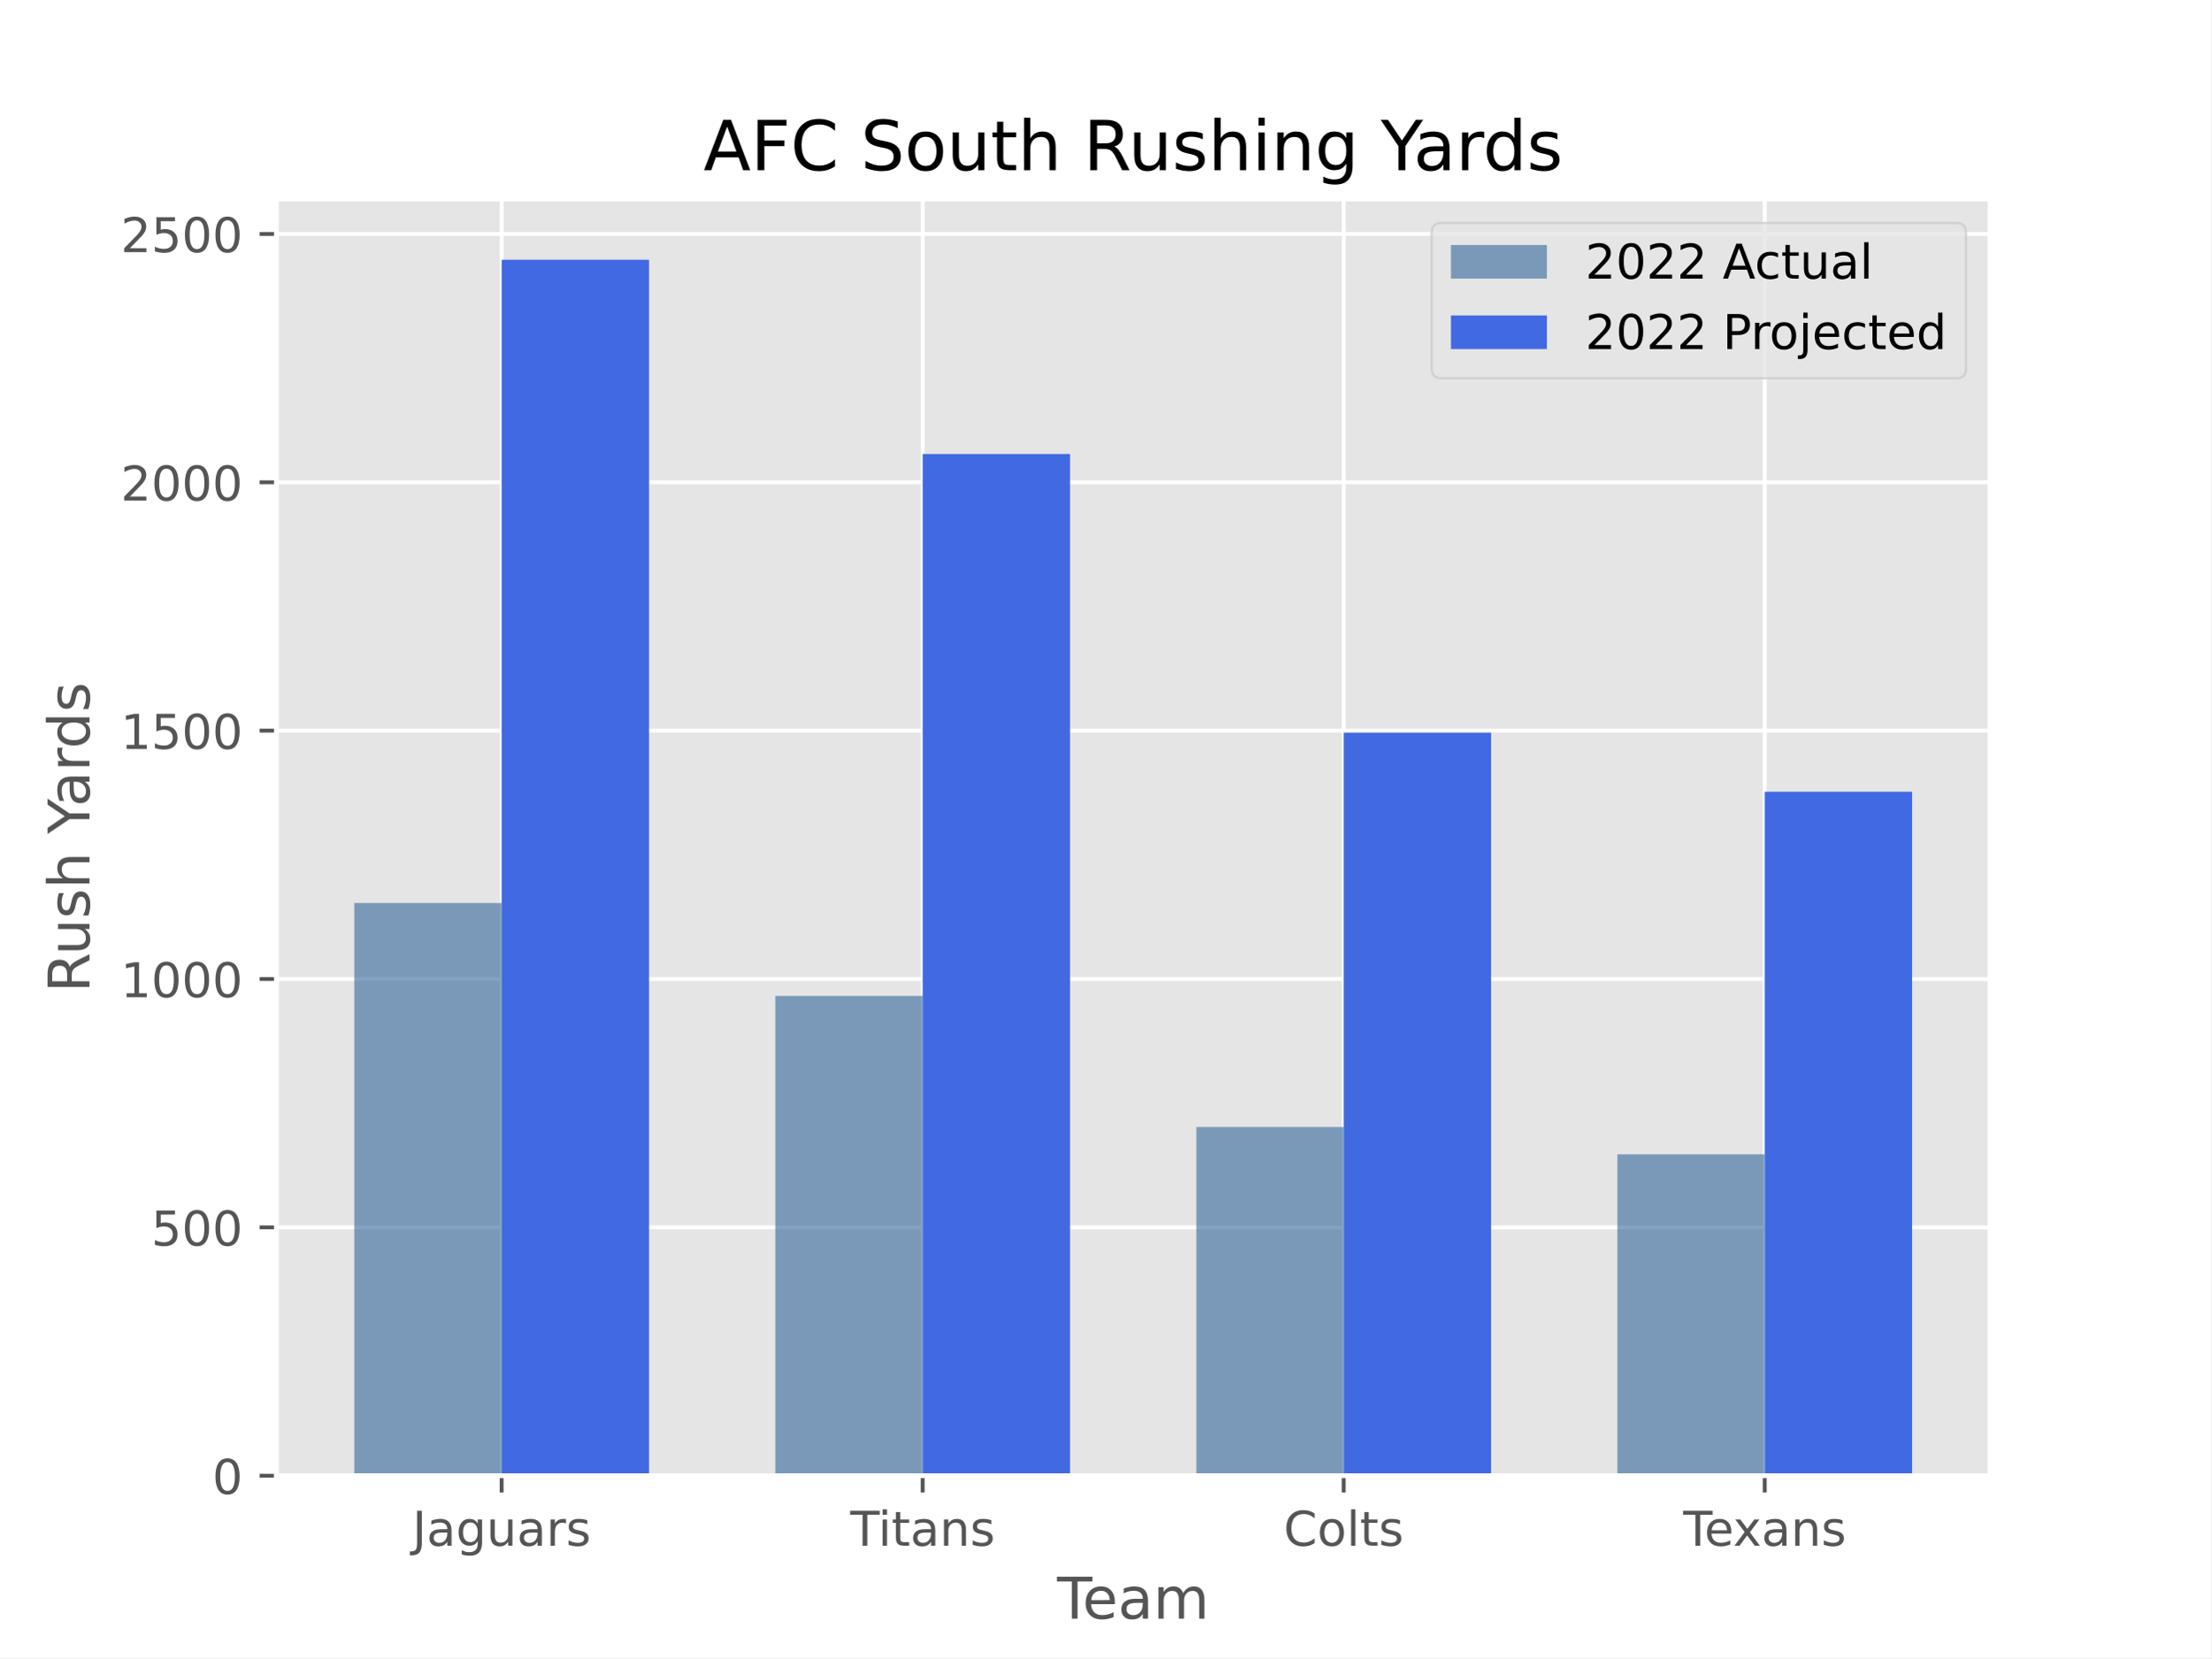
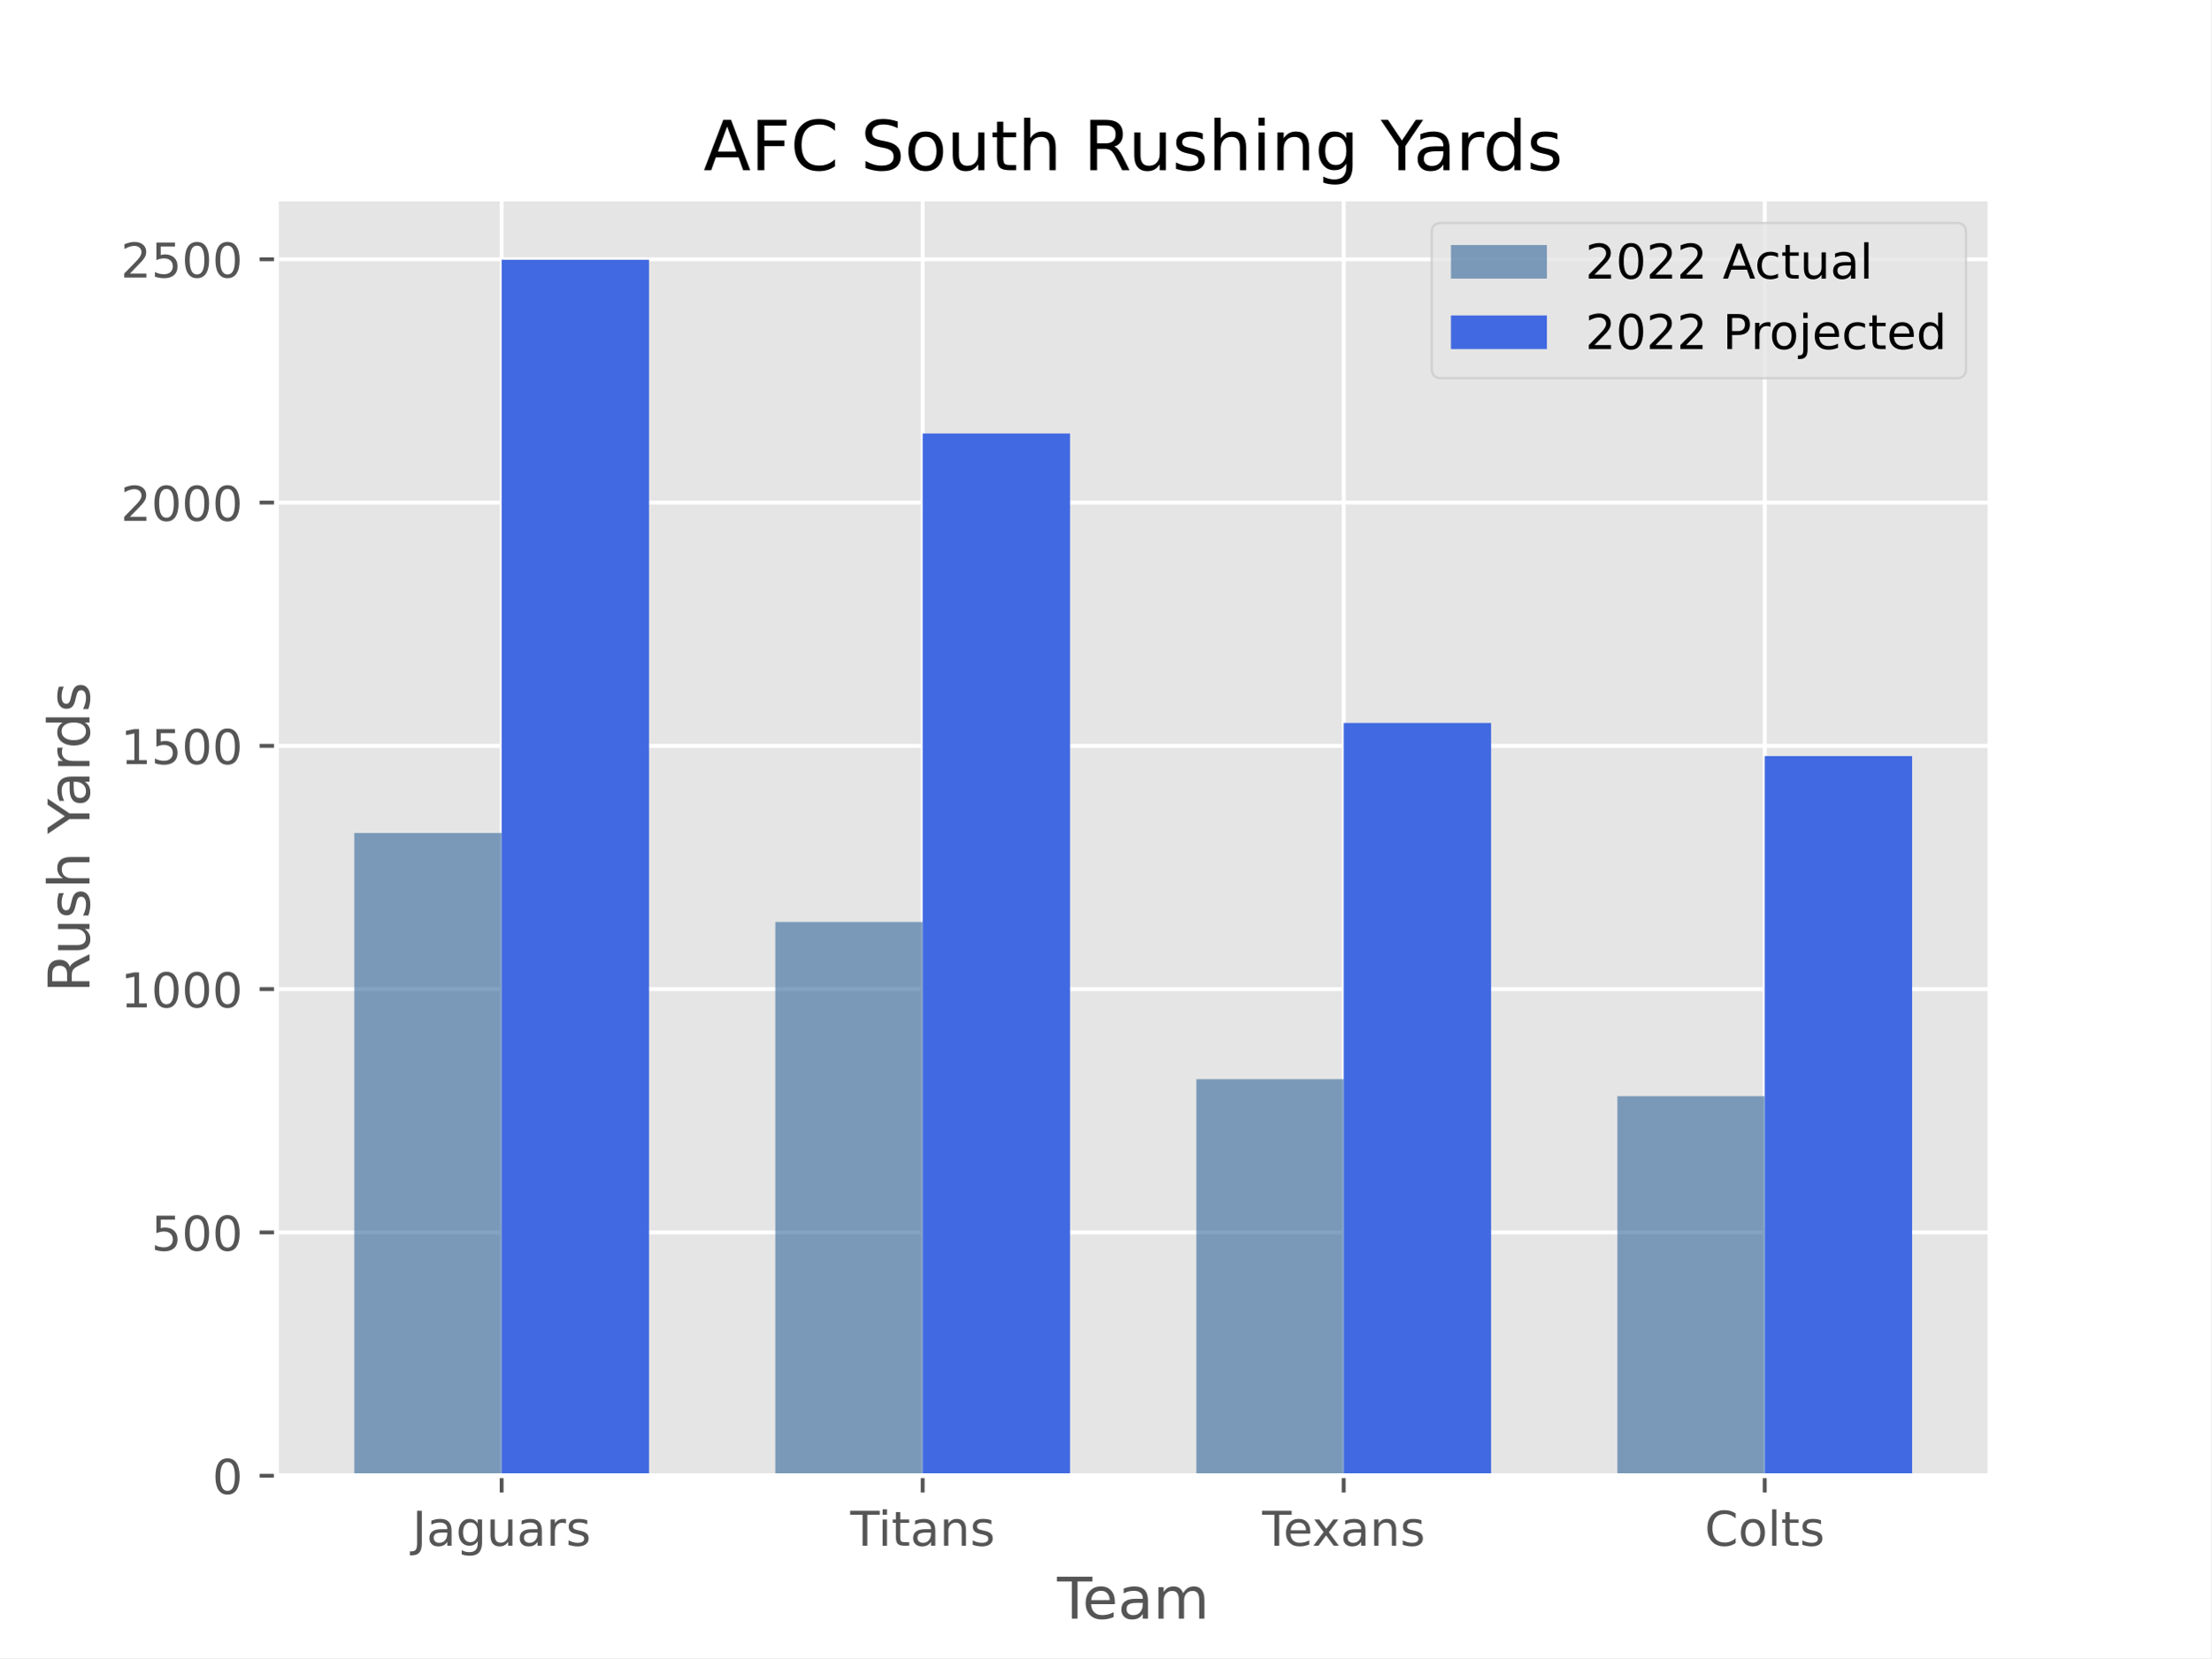
<svg xmlns="http://www.w3.org/2000/svg" xmlns:xlink="http://www.w3.org/1999/xlink" width="460.8pt" height="345.6pt" viewBox="0 0 460.8 345.6" version="1.1">
  <defs>
    <style type="text/css">*{stroke-linejoin: round; stroke-linecap: butt}</style>
  </defs>
  <g id="figure_1">
    <g id="patch_1">
      <path d="M 0 345.6  L 460.8 345.6  L 460.8 0  L 0 0  z " style="fill: #ffffff" />
    </g>
    <g id="axes_1">
      <g id="patch_2">
        <path d="M 57.6 307.584  L 414.72 307.584  L 414.72 41.472  L 57.6 41.472  z " style="fill: #e5e5e5" />
      </g>
      <g id="matplotlib.axis_1">
        <g id="xtick_1">
          <g id="line2d_1">
-             <path d="M 104.543 307.584  L 104.543 41.472  " clip-path="url(#pb224e7bc5a)" style="fill: none; stroke: #ffffff; stroke-width: 0.8; stroke-linecap: square" />
+             <path d="M 104.543 307.584  L 104.543 41.472  " clip-path="url(#p46f7b99c50)" style="fill: none; stroke: #ffffff; stroke-width: 0.8; stroke-linecap: square" />
          </g>
          <g id="line2d_2">
            <defs>
-               <path id="mc63b57a63b" d="M 0 0  L 0 3.5  " style="stroke: #555555; stroke-width: 0.8" />
-             </defs>
-             <g>
-               <use xlink:href="#mc63b57a63b" x="104.543" y="307.584" style="fill: #555555; stroke: #555555; stroke-width: 0.8" />
+               <path id="m8b2c9888fd" d="M 0 0  L 0 3.5  " style="stroke: #555555; stroke-width: 0.8" />
+             </defs>
+             <g>
+               <use xlink:href="#m8b2c9888fd" x="104.543" y="307.584" style="fill: #555555; stroke: #555555; stroke-width: 0.8" />
            </g>
          </g>
          <g id="text_1">
            <g style="fill: #555555" transform="translate(85.93704 322.1824) scale(0.1 -0.1)">
              <defs>
                <path id="DejaVuSans-4a" d="M 628 4666  L 1259 4666  L 1259 325  Q 1259 -519 939 -900  Q 619 -1281 -91 -1281  L -331 -1281  L -331 -750  L -134 -750  Q 284 -750 456 -515  Q 628 -281 628 325  L 628 4666  z " transform="scale(0.015625)" />
                <path id="DejaVuSans-61" d="M 2194 1759  Q 1497 1759 1228 1600  Q 959 1441 959 1056  Q 959 750 1161 570  Q 1363 391 1709 391  Q 2188 391 2477 730  Q 2766 1069 2766 1631  L 2766 1759  L 2194 1759  z M 3341 1997  L 3341 0  L 2766 0  L 2766 531  Q 2569 213 2275 61  Q 1981 -91 1556 -91  Q 1019 -91 701 211  Q 384 513 384 1019  Q 384 1609 779 1909  Q 1175 2209 1959 2209  L 2766 2209  L 2766 2266  Q 2766 2663 2505 2880  Q 2244 3097 1772 3097  Q 1472 3097 1187 3025  Q 903 2953 641 2809  L 641 3341  Q 956 3463 1253 3523  Q 1550 3584 1831 3584  Q 2591 3584 2966 3190  Q 3341 2797 3341 1997  z " transform="scale(0.015625)" />
                <path id="DejaVuSans-67" d="M 2906 1791  Q 2906 2416 2648 2759  Q 2391 3103 1925 3103  Q 1463 3103 1205 2759  Q 947 2416 947 1791  Q 947 1169 1205 825  Q 1463 481 1925 481  Q 2391 481 2648 825  Q 2906 1169 2906 1791  z M 3481 434  Q 3481 -459 3084 -895  Q 2688 -1331 1869 -1331  Q 1566 -1331 1297 -1286  Q 1028 -1241 775 -1147  L 775 -588  Q 1028 -725 1275 -790  Q 1522 -856 1778 -856  Q 2344 -856 2625 -561  Q 2906 -266 2906 331  L 2906 616  Q 2728 306 2450 153  Q 2172 0 1784 0  Q 1141 0 747 490  Q 353 981 353 1791  Q 353 2603 747 3093  Q 1141 3584 1784 3584  Q 2172 3584 2450 3431  Q 2728 3278 2906 2969  L 2906 3500  L 3481 3500  L 3481 434  z " transform="scale(0.015625)" />
                <path id="DejaVuSans-75" d="M 544 1381  L 544 3500  L 1119 3500  L 1119 1403  Q 1119 906 1312 657  Q 1506 409 1894 409  Q 2359 409 2629 706  Q 2900 1003 2900 1516  L 2900 3500  L 3475 3500  L 3475 0  L 2900 0  L 2900 538  Q 2691 219 2414 64  Q 2138 -91 1772 -91  Q 1169 -91 856 284  Q 544 659 544 1381  z M 1991 3584  L 1991 3584  z " transform="scale(0.015625)" />
                <path id="DejaVuSans-72" d="M 2631 2963  Q 2534 3019 2420 3045  Q 2306 3072 2169 3072  Q 1681 3072 1420 2755  Q 1159 2438 1159 1844  L 1159 0  L 581 0  L 581 3500  L 1159 3500  L 1159 2956  Q 1341 3275 1631 3429  Q 1922 3584 2338 3584  Q 2397 3584 2469 3576  Q 2541 3569 2628 3553  L 2631 2963  z " transform="scale(0.015625)" />
                <path id="DejaVuSans-73" d="M 2834 3397  L 2834 2853  Q 2591 2978 2328 3040  Q 2066 3103 1784 3103  Q 1356 3103 1142 2972  Q 928 2841 928 2578  Q 928 2378 1081 2264  Q 1234 2150 1697 2047  L 1894 2003  Q 2506 1872 2764 1633  Q 3022 1394 3022 966  Q 3022 478 2636 193  Q 2250 -91 1575 -91  Q 1294 -91 989 -36  Q 684 19 347 128  L 347 722  Q 666 556 975 473  Q 1284 391 1588 391  Q 1994 391 2212 530  Q 2431 669 2431 922  Q 2431 1156 2273 1281  Q 2116 1406 1581 1522  L 1381 1569  Q 847 1681 609 1914  Q 372 2147 372 2553  Q 372 3047 722 3315  Q 1072 3584 1716 3584  Q 2034 3584 2315 3537  Q 2597 3491 2834 3397  z " transform="scale(0.015625)" />
              </defs>
              <use xlink:href="#DejaVuSans-4a" />
              <use xlink:href="#DejaVuSans-61" x="29.492" />
              <use xlink:href="#DejaVuSans-67" x="90.771" />
              <use xlink:href="#DejaVuSans-75" x="154.248" />
              <use xlink:href="#DejaVuSans-61" x="217.627" />
              <use xlink:href="#DejaVuSans-72" x="278.906" />
              <use xlink:href="#DejaVuSans-73" x="320.02" />
            </g>
          </g>
        </g>
        <g id="xtick_2">
          <g id="line2d_3">
-             <path d="M 192.288 307.584  L 192.288 41.472  " clip-path="url(#pb224e7bc5a)" style="fill: none; stroke: #ffffff; stroke-width: 0.8; stroke-linecap: square" />
+             <path d="M 192.288 307.584  L 192.288 41.472  " clip-path="url(#p46f7b99c50)" style="fill: none; stroke: #ffffff; stroke-width: 0.8; stroke-linecap: square" />
          </g>
          <g id="line2d_4">
            <g>
-               <use xlink:href="#mc63b57a63b" x="192.288" y="307.584" style="fill: #555555; stroke: #555555; stroke-width: 0.8" />
+               <use xlink:href="#m8b2c9888fd" x="192.288" y="307.584" style="fill: #555555; stroke: #555555; stroke-width: 0.8" />
            </g>
          </g>
          <g id="text_2">
            <g style="fill: #555555" transform="translate(177.2034 322.1824) scale(0.1 -0.1)">
              <defs>
                <path id="DejaVuSans-54" d="M -19 4666  L 3928 4666  L 3928 4134  L 2272 4134  L 2272 0  L 1638 0  L 1638 4134  L -19 4134  L -19 4666  z " transform="scale(0.015625)" />
                <path id="DejaVuSans-69" d="M 603 3500  L 1178 3500  L 1178 0  L 603 0  L 603 3500  z M 603 4863  L 1178 4863  L 1178 4134  L 603 4134  L 603 4863  z " transform="scale(0.015625)" />
                <path id="DejaVuSans-74" d="M 1172 4494  L 1172 3500  L 2356 3500  L 2356 3053  L 1172 3053  L 1172 1153  Q 1172 725 1289 603  Q 1406 481 1766 481  L 2356 481  L 2356 0  L 1766 0  Q 1100 0 847 248  Q 594 497 594 1153  L 594 3053  L 172 3053  L 172 3500  L 594 3500  L 594 4494  L 1172 4494  z " transform="scale(0.015625)" />
                <path id="DejaVuSans-6e" d="M 3513 2113  L 3513 0  L 2938 0  L 2938 2094  Q 2938 2591 2744 2837  Q 2550 3084 2163 3084  Q 1697 3084 1428 2787  Q 1159 2491 1159 1978  L 1159 0  L 581 0  L 581 3500  L 1159 3500  L 1159 2956  Q 1366 3272 1645 3428  Q 1925 3584 2291 3584  Q 2894 3584 3203 3211  Q 3513 2838 3513 2113  z " transform="scale(0.015625)" />
              </defs>
              <use xlink:href="#DejaVuSans-54" />
              <use xlink:href="#DejaVuSans-69" x="57.959" />
              <use xlink:href="#DejaVuSans-74" x="85.742" />
              <use xlink:href="#DejaVuSans-61" x="124.951" />
              <use xlink:href="#DejaVuSans-6e" x="186.23" />
              <use xlink:href="#DejaVuSans-73" x="249.609" />
            </g>
          </g>
        </g>
        <g id="xtick_3">
          <g id="line2d_5">
-             <path d="M 280.032 307.584  L 280.032 41.472  " clip-path="url(#pb224e7bc5a)" style="fill: none; stroke: #ffffff; stroke-width: 0.8; stroke-linecap: square" />
+             <path d="M 280.032 307.584  L 280.032 41.472  " clip-path="url(#p46f7b99c50)" style="fill: none; stroke: #ffffff; stroke-width: 0.8; stroke-linecap: square" />
          </g>
          <g id="line2d_6">
            <g>
-               <use xlink:href="#mc63b57a63b" x="280.032" y="307.584" style="fill: #555555; stroke: #555555; stroke-width: 0.8" />
+               <use xlink:href="#m8b2c9888fd" x="280.032" y="307.584" style="fill: #555555; stroke: #555555; stroke-width: 0.8" />
            </g>
          </g>
          <g id="text_3">
-             <g style="fill: #555555" transform="translate(267.5275 322.1824) scale(0.1 -0.1)">
-               <defs>
-                 <path id="DejaVuSans-43" d="M 4122 4306  L 4122 3641  Q 3803 3938 3442 4084  Q 3081 4231 2675 4231  Q 1875 4231 1450 3742  Q 1025 3253 1025 2328  Q 1025 1406 1450 917  Q 1875 428 2675 428  Q 3081 428 3442 575  Q 3803 722 4122 1019  L 4122 359  Q 3791 134 3420 21  Q 3050 -91 2638 -91  Q 1578 -91 968 557  Q 359 1206 359 2328  Q 359 3453 968 4101  Q 1578 4750 2638 4750  Q 3056 4750 3426 4639  Q 3797 4528 4122 4306  z " transform="scale(0.015625)" />
-                 <path id="DejaVuSans-6f" d="M 1959 3097  Q 1497 3097 1228 2736  Q 959 2375 959 1747  Q 959 1119 1226 758  Q 1494 397 1959 397  Q 2419 397 2687 759  Q 2956 1122 2956 1747  Q 2956 2369 2687 2733  Q 2419 3097 1959 3097  z M 1959 3584  Q 2709 3584 3137 3096  Q 3566 2609 3566 1747  Q 3566 888 3137 398  Q 2709 -91 1959 -91  Q 1206 -91 779 398  Q 353 888 353 1747  Q 353 2609 779 3096  Q 1206 3584 1959 3584  z " transform="scale(0.015625)" />
-                 <path id="DejaVuSans-6c" d="M 603 4863  L 1178 4863  L 1178 0  L 603 0  L 603 4863  z " transform="scale(0.015625)" />
-               </defs>
-               <use xlink:href="#DejaVuSans-43" />
-               <use xlink:href="#DejaVuSans-6f" x="69.824" />
-               <use xlink:href="#DejaVuSans-6c" x="131.006" />
-               <use xlink:href="#DejaVuSans-74" x="158.789" />
-               <use xlink:href="#DejaVuSans-73" x="197.998" />
-             </g>
-           </g>
-         </g>
-         <g id="xtick_4">
-           <g id="line2d_7">
-             <path d="M 367.777 307.584  L 367.777 41.472  " clip-path="url(#pb224e7bc5a)" style="fill: none; stroke: #ffffff; stroke-width: 0.8; stroke-linecap: square" />
-           </g>
-           <g id="line2d_8">
-             <g>
-               <use xlink:href="#mc63b57a63b" x="367.777" y="307.584" style="fill: #555555; stroke: #555555; stroke-width: 0.8" />
-             </g>
-           </g>
-           <g id="text_4">
-             <g style="fill: #555555" transform="translate(350.7869 322.1824) scale(0.1 -0.1)">
+             <g style="fill: #555555" transform="translate(263.0424 322.1824) scale(0.1 -0.1)">
              <defs>
                <path id="DejaVuSans-65" d="M 3597 1894  L 3597 1613  L 953 1613  Q 991 1019 1311 708  Q 1631 397 2203 397  Q 2534 397 2845 478  Q 3156 559 3463 722  L 3463 178  Q 3153 47 2828 -22  Q 2503 -91 2169 -91  Q 1331 -91 842 396  Q 353 884 353 1716  Q 353 2575 817 3079  Q 1281 3584 2069 3584  Q 2775 3584 3186 3129  Q 3597 2675 3597 1894  z M 3022 2063  Q 3016 2534 2758 2815  Q 2500 3097 2075 3097  Q 1594 3097 1305 2825  Q 1016 2553 972 2059  L 3022 2063  z " transform="scale(0.015625)" />
                <path id="DejaVuSans-78" d="M 3513 3500  L 2247 1797  L 3578 0  L 2900 0  L 1881 1375  L 863 0  L 184 0  L 1544 1831  L 300 3500  L 978 3500  L 1906 2253  L 2834 3500  L 3513 3500  z " transform="scale(0.015625)" />
              </defs>
              <use xlink:href="#DejaVuSans-54" />
              <use xlink:href="#DejaVuSans-65" x="44.084" />
              <use xlink:href="#DejaVuSans-78" x="103.857" />
              <use xlink:href="#DejaVuSans-61" x="163.037" />
              <use xlink:href="#DejaVuSans-6e" x="224.316" />
              <use xlink:href="#DejaVuSans-73" x="287.695" />
            </g>
          </g>
        </g>
+         <g id="xtick_4">
+           <g id="line2d_7">
+             <path d="M 367.777 307.584  L 367.777 41.472  " clip-path="url(#p46f7b99c50)" style="fill: none; stroke: #ffffff; stroke-width: 0.8; stroke-linecap: square" />
+           </g>
+           <g id="line2d_8">
+             <g>
+               <use xlink:href="#m8b2c9888fd" x="367.777" y="307.584" style="fill: #555555; stroke: #555555; stroke-width: 0.8" />
+             </g>
+           </g>
+           <g id="text_4">
+             <g style="fill: #555555" transform="translate(355.272 322.1824) scale(0.1 -0.1)">
+               <defs>
+                 <path id="DejaVuSans-43" d="M 4122 4306  L 4122 3641  Q 3803 3938 3442 4084  Q 3081 4231 2675 4231  Q 1875 4231 1450 3742  Q 1025 3253 1025 2328  Q 1025 1406 1450 917  Q 1875 428 2675 428  Q 3081 428 3442 575  Q 3803 722 4122 1019  L 4122 359  Q 3791 134 3420 21  Q 3050 -91 2638 -91  Q 1578 -91 968 557  Q 359 1206 359 2328  Q 359 3453 968 4101  Q 1578 4750 2638 4750  Q 3056 4750 3426 4639  Q 3797 4528 4122 4306  z " transform="scale(0.015625)" />
+                 <path id="DejaVuSans-6f" d="M 1959 3097  Q 1497 3097 1228 2736  Q 959 2375 959 1747  Q 959 1119 1226 758  Q 1494 397 1959 397  Q 2419 397 2687 759  Q 2956 1122 2956 1747  Q 2956 2369 2687 2733  Q 2419 3097 1959 3097  z M 1959 3584  Q 2709 3584 3137 3096  Q 3566 2609 3566 1747  Q 3566 888 3137 398  Q 2709 -91 1959 -91  Q 1206 -91 779 398  Q 353 888 353 1747  Q 353 2609 779 3096  Q 1206 3584 1959 3584  z " transform="scale(0.015625)" />
+                 <path id="DejaVuSans-6c" d="M 603 4863  L 1178 4863  L 1178 0  L 603 0  L 603 4863  z " transform="scale(0.015625)" />
+               </defs>
+               <use xlink:href="#DejaVuSans-43" />
+               <use xlink:href="#DejaVuSans-6f" x="69.824" />
+               <use xlink:href="#DejaVuSans-6c" x="131.006" />
+               <use xlink:href="#DejaVuSans-74" x="158.789" />
+               <use xlink:href="#DejaVuSans-73" x="197.998" />
+             </g>
+           </g>
+         </g>
        <g id="text_5">
          <g style="fill: #555555" transform="translate(220.3022 337.3802) scale(0.12 -0.12)">
            <defs>
              <path id="DejaVuSans-6d" d="M 3328 2828  Q 3544 3216 3844 3400  Q 4144 3584 4550 3584  Q 5097 3584 5394 3201  Q 5691 2819 5691 2113  L 5691 0  L 5113 0  L 5113 2094  Q 5113 2597 4934 2840  Q 4756 3084 4391 3084  Q 3944 3084 3684 2787  Q 3425 2491 3425 1978  L 3425 0  L 2847 0  L 2847 2094  Q 2847 2600 2669 2842  Q 2491 3084 2119 3084  Q 1678 3084 1418 2786  Q 1159 2488 1159 1978  L 1159 0  L 581 0  L 581 3500  L 1159 3500  L 1159 2956  Q 1356 3278 1631 3431  Q 1906 3584 2284 3584  Q 2666 3584 2933 3390  Q 3200 3197 3328 2828  z " transform="scale(0.015625)" />
            </defs>
            <use xlink:href="#DejaVuSans-54" />
            <use xlink:href="#DejaVuSans-65" x="44.084" />
            <use xlink:href="#DejaVuSans-61" x="105.607" />
            <use xlink:href="#DejaVuSans-6d" x="166.887" />
          </g>
        </g>
      </g>
      <g id="matplotlib.axis_2">
        <g id="ytick_1">
          <g id="line2d_9">
-             <path d="M 57.6 307.584  L 414.72 307.584  " clip-path="url(#pb224e7bc5a)" style="fill: none; stroke: #ffffff; stroke-width: 0.8; stroke-linecap: square" />
+             <path d="M 57.6 307.584  L 414.72 307.584  " clip-path="url(#p46f7b99c50)" style="fill: none; stroke: #ffffff; stroke-width: 0.8; stroke-linecap: square" />
          </g>
          <g id="line2d_10">
            <defs>
-               <path id="mbc32200223" d="M 0 0  L -3.5 0  " style="stroke: #555555; stroke-width: 0.8" />
-             </defs>
-             <g>
-               <use xlink:href="#mbc32200223" x="57.6" y="307.584" style="fill: #555555; stroke: #555555; stroke-width: 0.8" />
+               <path id="mb26d6f7807" d="M 0 0  L -3.5 0  " style="stroke: #555555; stroke-width: 0.8" />
+             </defs>
+             <g>
+               <use xlink:href="#mb26d6f7807" x="57.6" y="307.584" style="fill: #555555; stroke: #555555; stroke-width: 0.8" />
            </g>
          </g>
          <g id="text_6">
            <g style="fill: #555555" transform="translate(44.2375 311.3832) scale(0.1 -0.1)">
              <defs>
                <path id="DejaVuSans-30" d="M 2034 4250  Q 1547 4250 1301 3770  Q 1056 3291 1056 2328  Q 1056 1369 1301 889  Q 1547 409 2034 409  Q 2525 409 2770 889  Q 3016 1369 3016 2328  Q 3016 3291 2770 3770  Q 2525 4250 2034 4250  z M 2034 4750  Q 2819 4750 3233 4129  Q 3647 3509 3647 2328  Q 3647 1150 3233 529  Q 2819 -91 2034 -91  Q 1250 -91 836 529  Q 422 1150 422 2328  Q 422 3509 836 4129  Q 1250 4750 2034 4750  z " transform="scale(0.015625)" />
              </defs>
              <use xlink:href="#DejaVuSans-30" />
            </g>
          </g>
        </g>
        <g id="ytick_2">
          <g id="line2d_11">
-             <path d="M 57.6 255.819  L 414.72 255.819  " clip-path="url(#pb224e7bc5a)" style="fill: none; stroke: #ffffff; stroke-width: 0.8; stroke-linecap: square" />
+             <path d="M 57.6 256.876  L 414.72 256.876  " clip-path="url(#p46f7b99c50)" style="fill: none; stroke: #ffffff; stroke-width: 0.8; stroke-linecap: square" />
          </g>
          <g id="line2d_12">
            <g>
-               <use xlink:href="#mbc32200223" x="57.6" y="255.819" style="fill: #555555; stroke: #555555; stroke-width: 0.8" />
+               <use xlink:href="#mb26d6f7807" x="57.6" y="256.876" style="fill: #555555; stroke: #555555; stroke-width: 0.8" />
            </g>
          </g>
          <g id="text_7">
-             <g style="fill: #555555" transform="translate(31.5125 259.6185) scale(0.1 -0.1)">
+             <g style="fill: #555555" transform="translate(31.5125 260.6749) scale(0.1 -0.1)">
              <defs>
                <path id="DejaVuSans-35" d="M 691 4666  L 3169 4666  L 3169 4134  L 1269 4134  L 1269 2991  Q 1406 3038 1543 3061  Q 1681 3084 1819 3084  Q 2600 3084 3056 2656  Q 3513 2228 3513 1497  Q 3513 744 3044 326  Q 2575 -91 1722 -91  Q 1428 -91 1123 -41  Q 819 9 494 109  L 494 744  Q 775 591 1075 516  Q 1375 441 1709 441  Q 2250 441 2565 725  Q 2881 1009 2881 1497  Q 2881 1984 2565 2268  Q 2250 2553 1709 2553  Q 1456 2553 1204 2497  Q 953 2441 691 2322  L 691 4666  z " transform="scale(0.015625)" />
              </defs>
              <use xlink:href="#DejaVuSans-35" />
              <use xlink:href="#DejaVuSans-30" x="63.623" />
              <use xlink:href="#DejaVuSans-30" x="127.246" />
            </g>
          </g>
        </g>
        <g id="ytick_3">
          <g id="line2d_13">
-             <path d="M 57.6 204.055  L 414.72 204.055  " clip-path="url(#pb224e7bc5a)" style="fill: none; stroke: #ffffff; stroke-width: 0.8; stroke-linecap: square" />
+             <path d="M 57.6 206.167  L 414.72 206.167  " clip-path="url(#p46f7b99c50)" style="fill: none; stroke: #ffffff; stroke-width: 0.8; stroke-linecap: square" />
          </g>
          <g id="line2d_14">
            <g>
-               <use xlink:href="#mbc32200223" x="57.6" y="204.055" style="fill: #555555; stroke: #555555; stroke-width: 0.8" />
+               <use xlink:href="#mb26d6f7807" x="57.6" y="206.167" style="fill: #555555; stroke: #555555; stroke-width: 0.8" />
            </g>
          </g>
          <g id="text_8">
-             <g style="fill: #555555" transform="translate(25.15 207.8538) scale(0.1 -0.1)">
+             <g style="fill: #555555" transform="translate(25.15 209.9667) scale(0.1 -0.1)">
              <defs>
                <path id="DejaVuSans-31" d="M 794 531  L 1825 531  L 1825 4091  L 703 3866  L 703 4441  L 1819 4666  L 2450 4666  L 2450 531  L 3481 531  L 3481 0  L 794 0  L 794 531  z " transform="scale(0.015625)" />
              </defs>
              <use xlink:href="#DejaVuSans-31" />
              <use xlink:href="#DejaVuSans-30" x="63.623" />
              <use xlink:href="#DejaVuSans-30" x="127.246" />
              <use xlink:href="#DejaVuSans-30" x="190.869" />
            </g>
          </g>
        </g>
        <g id="ytick_4">
          <g id="line2d_15">
-             <path d="M 57.6 152.29  L 414.72 152.29  " clip-path="url(#pb224e7bc5a)" style="fill: none; stroke: #ffffff; stroke-width: 0.8; stroke-linecap: square" />
+             <path d="M 57.6 155.459  L 414.72 155.459  " clip-path="url(#p46f7b99c50)" style="fill: none; stroke: #ffffff; stroke-width: 0.8; stroke-linecap: square" />
          </g>
          <g id="line2d_16">
            <g>
-               <use xlink:href="#mbc32200223" x="57.6" y="152.29" style="fill: #555555; stroke: #555555; stroke-width: 0.8" />
+               <use xlink:href="#mb26d6f7807" x="57.6" y="155.459" style="fill: #555555; stroke: #555555; stroke-width: 0.8" />
            </g>
          </g>
          <g id="text_9">
-             <g style="fill: #555555" transform="translate(25.15 156.0891) scale(0.1 -0.1)">
+             <g style="fill: #555555" transform="translate(25.15 159.2584) scale(0.1 -0.1)">
              <use xlink:href="#DejaVuSans-31" />
              <use xlink:href="#DejaVuSans-35" x="63.623" />
              <use xlink:href="#DejaVuSans-30" x="127.246" />
              <use xlink:href="#DejaVuSans-30" x="190.869" />
            </g>
          </g>
        </g>
        <g id="ytick_5">
          <g id="line2d_17">
-             <path d="M 57.6 100.525  L 414.72 100.525  " clip-path="url(#pb224e7bc5a)" style="fill: none; stroke: #ffffff; stroke-width: 0.8; stroke-linecap: square" />
+             <path d="M 57.6 104.751  L 414.72 104.751  " clip-path="url(#p46f7b99c50)" style="fill: none; stroke: #ffffff; stroke-width: 0.8; stroke-linecap: square" />
          </g>
          <g id="line2d_18">
            <g>
-               <use xlink:href="#mbc32200223" x="57.6" y="100.525" style="fill: #555555; stroke: #555555; stroke-width: 0.8" />
+               <use xlink:href="#mb26d6f7807" x="57.6" y="104.751" style="fill: #555555; stroke: #555555; stroke-width: 0.8" />
            </g>
          </g>
          <g id="text_10">
-             <g style="fill: #555555" transform="translate(25.15 104.3244) scale(0.1 -0.1)">
+             <g style="fill: #555555" transform="translate(25.15 108.5501) scale(0.1 -0.1)">
              <defs>
                <path id="DejaVuSans-32" d="M 1228 531  L 3431 531  L 3431 0  L 469 0  L 469 531  Q 828 903 1448 1529  Q 2069 2156 2228 2338  Q 2531 2678 2651 2914  Q 2772 3150 2772 3378  Q 2772 3750 2511 3984  Q 2250 4219 1831 4219  Q 1534 4219 1204 4116  Q 875 4013 500 3803  L 500 4441  Q 881 4594 1212 4672  Q 1544 4750 1819 4750  Q 2544 4750 2975 4387  Q 3406 4025 3406 3419  Q 3406 3131 3298 2873  Q 3191 2616 2906 2266  Q 2828 2175 2409 1742  Q 1991 1309 1228 531  z " transform="scale(0.015625)" />
              </defs>
              <use xlink:href="#DejaVuSans-32" />
              <use xlink:href="#DejaVuSans-30" x="63.623" />
              <use xlink:href="#DejaVuSans-30" x="127.246" />
              <use xlink:href="#DejaVuSans-30" x="190.869" />
            </g>
          </g>
        </g>
        <g id="ytick_6">
          <g id="line2d_19">
-             <path d="M 57.6 48.76  L 414.72 48.76  " clip-path="url(#pb224e7bc5a)" style="fill: none; stroke: #ffffff; stroke-width: 0.8; stroke-linecap: square" />
+             <path d="M 57.6 54.043  L 414.72 54.043  " clip-path="url(#p46f7b99c50)" style="fill: none; stroke: #ffffff; stroke-width: 0.8; stroke-linecap: square" />
          </g>
          <g id="line2d_20">
            <g>
-               <use xlink:href="#mbc32200223" x="57.6" y="48.76" style="fill: #555555; stroke: #555555; stroke-width: 0.8" />
+               <use xlink:href="#mb26d6f7807" x="57.6" y="54.043" style="fill: #555555; stroke: #555555; stroke-width: 0.8" />
            </g>
          </g>
          <g id="text_11">
-             <g style="fill: #555555" transform="translate(25.15 52.55969) scale(0.1 -0.1)">
+             <g style="fill: #555555" transform="translate(25.15 57.8418) scale(0.1 -0.1)">
              <use xlink:href="#DejaVuSans-32" />
              <use xlink:href="#DejaVuSans-35" x="63.623" />
              <use xlink:href="#DejaVuSans-30" x="127.246" />
              <use xlink:href="#DejaVuSans-30" x="190.869" />
            </g>
          </g>
        </g>
        <g id="text_12">
          <g style="fill: #555555" transform="translate(18.65438 206.8774) rotate(-90) scale(0.12 -0.12)">
            <defs>
              <path id="DejaVuSans-52" d="M 2841 2188  Q 3044 2119 3236 1894  Q 3428 1669 3622 1275  L 4263 0  L 3584 0  L 2988 1197  Q 2756 1666 2539 1819  Q 2322 1972 1947 1972  L 1259 1972  L 1259 0  L 628 0  L 628 4666  L 2053 4666  Q 2853 4666 3247 4331  Q 3641 3997 3641 3322  Q 3641 2881 3436 2590  Q 3231 2300 2841 2188  z M 1259 4147  L 1259 2491  L 2053 2491  Q 2509 2491 2742 2702  Q 2975 2913 2975 3322  Q 2975 3731 2742 3939  Q 2509 4147 2053 4147  L 1259 4147  z " transform="scale(0.015625)" />
              <path id="DejaVuSans-68" d="M 3513 2113  L 3513 0  L 2938 0  L 2938 2094  Q 2938 2591 2744 2837  Q 2550 3084 2163 3084  Q 1697 3084 1428 2787  Q 1159 2491 1159 1978  L 1159 0  L 581 0  L 581 4863  L 1159 4863  L 1159 2956  Q 1366 3272 1645 3428  Q 1925 3584 2291 3584  Q 2894 3584 3203 3211  Q 3513 2838 3513 2113  z " transform="scale(0.015625)" />
              <path id="DejaVuSans-20" transform="scale(0.015625)" />
              <path id="DejaVuSans-59" d="M -13 4666  L 666 4666  L 1959 2747  L 3244 4666  L 3922 4666  L 2272 2222  L 2272 0  L 1638 0  L 1638 2222  L -13 4666  z " transform="scale(0.015625)" />
              <path id="DejaVuSans-64" d="M 2906 2969  L 2906 4863  L 3481 4863  L 3481 0  L 2906 0  L 2906 525  Q 2725 213 2448 61  Q 2172 -91 1784 -91  Q 1150 -91 751 415  Q 353 922 353 1747  Q 353 2572 751 3078  Q 1150 3584 1784 3584  Q 2172 3584 2448 3432  Q 2725 3281 2906 2969  z M 947 1747  Q 947 1113 1208 752  Q 1469 391 1925 391  Q 2381 391 2643 752  Q 2906 1113 2906 1747  Q 2906 2381 2643 2742  Q 2381 3103 1925 3103  Q 1469 3103 1208 2742  Q 947 2381 947 1747  z " transform="scale(0.015625)" />
            </defs>
            <use xlink:href="#DejaVuSans-52" />
            <use xlink:href="#DejaVuSans-75" x="64.982" />
            <use xlink:href="#DejaVuSans-73" x="128.361" />
            <use xlink:href="#DejaVuSans-68" x="180.461" />
            <use xlink:href="#DejaVuSans-20" x="243.84" />
            <use xlink:href="#DejaVuSans-59" x="275.627" />
            <use xlink:href="#DejaVuSans-61" x="322.961" />
            <use xlink:href="#DejaVuSans-72" x="384.24" />
            <use xlink:href="#DejaVuSans-64" x="423.604" />
            <use xlink:href="#DejaVuSans-73" x="487.08" />
          </g>
        </g>
      </g>
      <g id="patch_3">
-         <path d="M 73.833 307.584  L 104.543 307.584  L 104.543 188.215  L 73.833 188.215  z " clip-path="url(#pb224e7bc5a)" style="fill: #336699; fill-opacity: 0.6" />
+         <path d="M 73.833 307.584  L 104.543 307.584  L 104.543 173.613  L 73.833 173.613  z " clip-path="url(#p46f7b99c50)" style="fill: #336699; fill-opacity: 0.6" />
      </g>
      <g id="patch_4">
-         <path d="M 161.577 307.584  L 192.288 307.584  L 192.288 207.575  L 161.577 207.575  z " clip-path="url(#pb224e7bc5a)" style="fill: #336699; fill-opacity: 0.6" />
+         <path d="M 161.577 307.584  L 192.288 307.584  L 192.288 192.172  L 161.577 192.172  z " clip-path="url(#p46f7b99c50)" style="fill: #336699; fill-opacity: 0.6" />
      </g>
      <g id="patch_5">
-         <path d="M 249.322 307.584  L 280.032 307.584  L 280.032 234.906  L 249.322 234.906  z " clip-path="url(#pb224e7bc5a)" style="fill: #336699; fill-opacity: 0.6" />
+         <path d="M 249.322 307.584  L 280.032 307.584  L 280.032 224.929  L 249.322 224.929  z " clip-path="url(#p46f7b99c50)" style="fill: #336699; fill-opacity: 0.6" />
      </g>
      <g id="patch_6">
-         <path d="M 337.066 307.584  L 367.777 307.584  L 367.777 240.6  L 337.066 240.6  z " clip-path="url(#pb224e7bc5a)" style="fill: #336699; fill-opacity: 0.6" />
+         <path d="M 337.066 307.584  L 367.777 307.584  L 367.777 228.479  L 337.066 228.479  z " clip-path="url(#p46f7b99c50)" style="fill: #336699; fill-opacity: 0.6" />
      </g>
      <g id="patch_7">
-         <path d="M 104.543 307.584  L 135.254 307.584  L 135.254 54.144  L 104.543 54.144  z " clip-path="url(#pb224e7bc5a)" style="fill: #4169e1" />
+         <path d="M 104.543 307.584  L 135.254 307.584  L 135.254 54.144  L 104.543 54.144  z " clip-path="url(#p46f7b99c50)" style="fill: #4169e1" />
      </g>
      <g id="patch_8">
-         <path d="M 192.288 307.584  L 222.998 307.584  L 222.998 94.624  L 192.288 94.624  z " clip-path="url(#pb224e7bc5a)" style="fill: #4169e1" />
+         <path d="M 192.288 307.584  L 222.998 307.584  L 222.998 90.35  L 192.288 90.35  z " clip-path="url(#p46f7b99c50)" style="fill: #4169e1" />
      </g>
      <g id="patch_9">
-         <path d="M 280.032 307.584  L 310.743 307.584  L 310.743 152.704  L 280.032 152.704  z " clip-path="url(#pb224e7bc5a)" style="fill: #4169e1" />
+         <path d="M 280.032 307.584  L 310.743 307.584  L 310.743 150.693  L 280.032 150.693  z " clip-path="url(#p46f7b99c50)" style="fill: #4169e1" />
      </g>
      <g id="patch_10">
-         <path d="M 367.777 307.584  L 398.487 307.584  L 398.487 165.024  L 367.777 165.024  z " clip-path="url(#pb224e7bc5a)" style="fill: #4169e1" />
+         <path d="M 367.777 307.584  L 398.487 307.584  L 398.487 157.589  L 367.777 157.589  z " clip-path="url(#p46f7b99c50)" style="fill: #4169e1" />
      </g>
      <g id="patch_11">
        <path d="M 57.6 307.584  L 57.6 41.472  " style="fill: none; stroke: #ffffff; stroke-linejoin: miter; stroke-linecap: square" />
      </g>
      <g id="patch_12">
        <path d="M 414.72 307.584  L 414.72 41.472  " style="fill: none; stroke: #ffffff; stroke-linejoin: miter; stroke-linecap: square" />
      </g>
      <g id="patch_13">
        <path d="M 57.6 307.584  L 414.72 307.584  " style="fill: none; stroke: #ffffff; stroke-linejoin: miter; stroke-linecap: square" />
      </g>
      <g id="patch_14">
        <path d="M 57.6 41.472  L 414.72 41.472  " style="fill: none; stroke: #ffffff; stroke-linejoin: miter; stroke-linecap: square" />
      </g>
      <g id="text_13">
        <g transform="translate(146.6111 35.472) scale(0.144 -0.144)">
          <defs>
            <path id="DejaVuSans-41" d="M 2188 4044  L 1331 1722  L 3047 1722  L 2188 4044  z M 1831 4666  L 2547 4666  L 4325 0  L 3669 0  L 3244 1197  L 1141 1197  L 716 0  L 50 0  L 1831 4666  z " transform="scale(0.015625)" />
            <path id="DejaVuSans-46" d="M 628 4666  L 3309 4666  L 3309 4134  L 1259 4134  L 1259 2759  L 3109 2759  L 3109 2228  L 1259 2228  L 1259 0  L 628 0  L 628 4666  z " transform="scale(0.015625)" />
            <path id="DejaVuSans-53" d="M 3425 4513  L 3425 3897  Q 3066 4069 2747 4153  Q 2428 4238 2131 4238  Q 1616 4238 1336 4038  Q 1056 3838 1056 3469  Q 1056 3159 1242 3001  Q 1428 2844 1947 2747  L 2328 2669  Q 3034 2534 3370 2195  Q 3706 1856 3706 1288  Q 3706 609 3251 259  Q 2797 -91 1919 -91  Q 1588 -91 1214 -16  Q 841 59 441 206  L 441 856  Q 825 641 1194 531  Q 1563 422 1919 422  Q 2459 422 2753 634  Q 3047 847 3047 1241  Q 3047 1584 2836 1778  Q 2625 1972 2144 2069  L 1759 2144  Q 1053 2284 737 2584  Q 422 2884 422 3419  Q 422 4038 858 4394  Q 1294 4750 2059 4750  Q 2388 4750 2728 4690  Q 3069 4631 3425 4513  z " transform="scale(0.015625)" />
          </defs>
          <use xlink:href="#DejaVuSans-41" />
          <use xlink:href="#DejaVuSans-46" x="68.408" />
          <use xlink:href="#DejaVuSans-43" x="125.928" />
          <use xlink:href="#DejaVuSans-20" x="195.752" />
          <use xlink:href="#DejaVuSans-53" x="227.539" />
          <use xlink:href="#DejaVuSans-6f" x="291.016" />
          <use xlink:href="#DejaVuSans-75" x="352.197" />
          <use xlink:href="#DejaVuSans-74" x="415.576" />
          <use xlink:href="#DejaVuSans-68" x="454.785" />
          <use xlink:href="#DejaVuSans-20" x="518.164" />
          <use xlink:href="#DejaVuSans-52" x="549.951" />
          <use xlink:href="#DejaVuSans-75" x="614.934" />
          <use xlink:href="#DejaVuSans-73" x="678.312" />
          <use xlink:href="#DejaVuSans-68" x="730.412" />
          <use xlink:href="#DejaVuSans-69" x="793.791" />
          <use xlink:href="#DejaVuSans-6e" x="821.574" />
          <use xlink:href="#DejaVuSans-67" x="884.953" />
          <use xlink:href="#DejaVuSans-20" x="948.43" />
          <use xlink:href="#DejaVuSans-59" x="980.217" />
          <use xlink:href="#DejaVuSans-61" x="1027.551" />
          <use xlink:href="#DejaVuSans-72" x="1088.83" />
          <use xlink:href="#DejaVuSans-64" x="1128.193" />
          <use xlink:href="#DejaVuSans-73" x="1191.67" />
        </g>
      </g>
      <g id="legend_1">
        <g id="patch_15">
          <path d="M 300.381 78.828  L 407.72 78.828  Q 409.72 78.828 409.72 76.828  L 409.72 48.472  Q 409.72 46.472 407.72 46.472  L 300.381 46.472  Q 298.381 46.472 298.381 48.472  L 298.381 76.828  Q 298.381 78.828 300.381 78.828  z " style="fill: #e5e5e5; opacity: 0.8; stroke: #cccccc; stroke-width: 0.5; stroke-linejoin: miter" />
        </g>
        <g id="patch_16">
          <path d="M 302.381 58.07  L 322.381 58.07  L 322.381 51.07  L 302.381 51.07  z " style="fill: #336699; fill-opacity: 0.6" />
        </g>
        <g id="text_14">
          <g transform="translate(330.3809 58.07044) scale(0.1 -0.1)">
            <defs>
              <path id="DejaVuSans-63" d="M 3122 3366  L 3122 2828  Q 2878 2963 2633 3030  Q 2388 3097 2138 3097  Q 1578 3097 1268 2742  Q 959 2388 959 1747  Q 959 1106 1268 751  Q 1578 397 2138 397  Q 2388 397 2633 464  Q 2878 531 3122 666  L 3122 134  Q 2881 22 2623 -34  Q 2366 -91 2075 -91  Q 1284 -91 818 406  Q 353 903 353 1747  Q 353 2603 823 3093  Q 1294 3584 2113 3584  Q 2378 3584 2631 3529  Q 2884 3475 3122 3366  z " transform="scale(0.015625)" />
            </defs>
            <use xlink:href="#DejaVuSans-32" />
            <use xlink:href="#DejaVuSans-30" x="63.623" />
            <use xlink:href="#DejaVuSans-32" x="127.246" />
            <use xlink:href="#DejaVuSans-32" x="190.869" />
            <use xlink:href="#DejaVuSans-20" x="254.492" />
            <use xlink:href="#DejaVuSans-41" x="286.279" />
            <use xlink:href="#DejaVuSans-63" x="352.938" />
            <use xlink:href="#DejaVuSans-74" x="407.918" />
            <use xlink:href="#DejaVuSans-75" x="447.127" />
            <use xlink:href="#DejaVuSans-61" x="510.506" />
            <use xlink:href="#DejaVuSans-6c" x="571.785" />
          </g>
        </g>
        <g id="patch_17">
          <path d="M 302.381 72.749  L 322.381 72.749  L 322.381 65.749  L 302.381 65.749  z " style="fill: #4169e1" />
        </g>
        <g id="text_15">
          <g transform="translate(330.3809 72.74856) scale(0.1 -0.1)">
            <defs>
              <path id="DejaVuSans-50" d="M 1259 4147  L 1259 2394  L 2053 2394  Q 2494 2394 2734 2622  Q 2975 2850 2975 3272  Q 2975 3691 2734 3919  Q 2494 4147 2053 4147  L 1259 4147  z M 628 4666  L 2053 4666  Q 2838 4666 3239 4311  Q 3641 3956 3641 3272  Q 3641 2581 3239 2228  Q 2838 1875 2053 1875  L 1259 1875  L 1259 0  L 628 0  L 628 4666  z " transform="scale(0.015625)" />
              <path id="DejaVuSans-6a" d="M 603 3500  L 1178 3500  L 1178 -63  Q 1178 -731 923 -1031  Q 669 -1331 103 -1331  L -116 -1331  L -116 -844  L 38 -844  Q 366 -844 484 -692  Q 603 -541 603 -63  L 603 3500  z M 603 4863  L 1178 4863  L 1178 4134  L 603 4134  L 603 4863  z " transform="scale(0.015625)" />
            </defs>
            <use xlink:href="#DejaVuSans-32" />
            <use xlink:href="#DejaVuSans-30" x="63.623" />
            <use xlink:href="#DejaVuSans-32" x="127.246" />
            <use xlink:href="#DejaVuSans-32" x="190.869" />
            <use xlink:href="#DejaVuSans-20" x="254.492" />
            <use xlink:href="#DejaVuSans-50" x="286.279" />
            <use xlink:href="#DejaVuSans-72" x="344.832" />
            <use xlink:href="#DejaVuSans-6f" x="383.695" />
            <use xlink:href="#DejaVuSans-6a" x="444.877" />
            <use xlink:href="#DejaVuSans-65" x="472.66" />
            <use xlink:href="#DejaVuSans-63" x="534.184" />
            <use xlink:href="#DejaVuSans-74" x="589.164" />
            <use xlink:href="#DejaVuSans-65" x="628.373" />
            <use xlink:href="#DejaVuSans-64" x="689.896" />
          </g>
        </g>
      </g>
    </g>
  </g>
  <defs>
-     <clipPath id="pb224e7bc5a">
+     <clipPath id="p46f7b99c50">
      <rect x="57.6" y="41.472" width="357.12" height="266.112" />
    </clipPath>
  </defs>
</svg>
